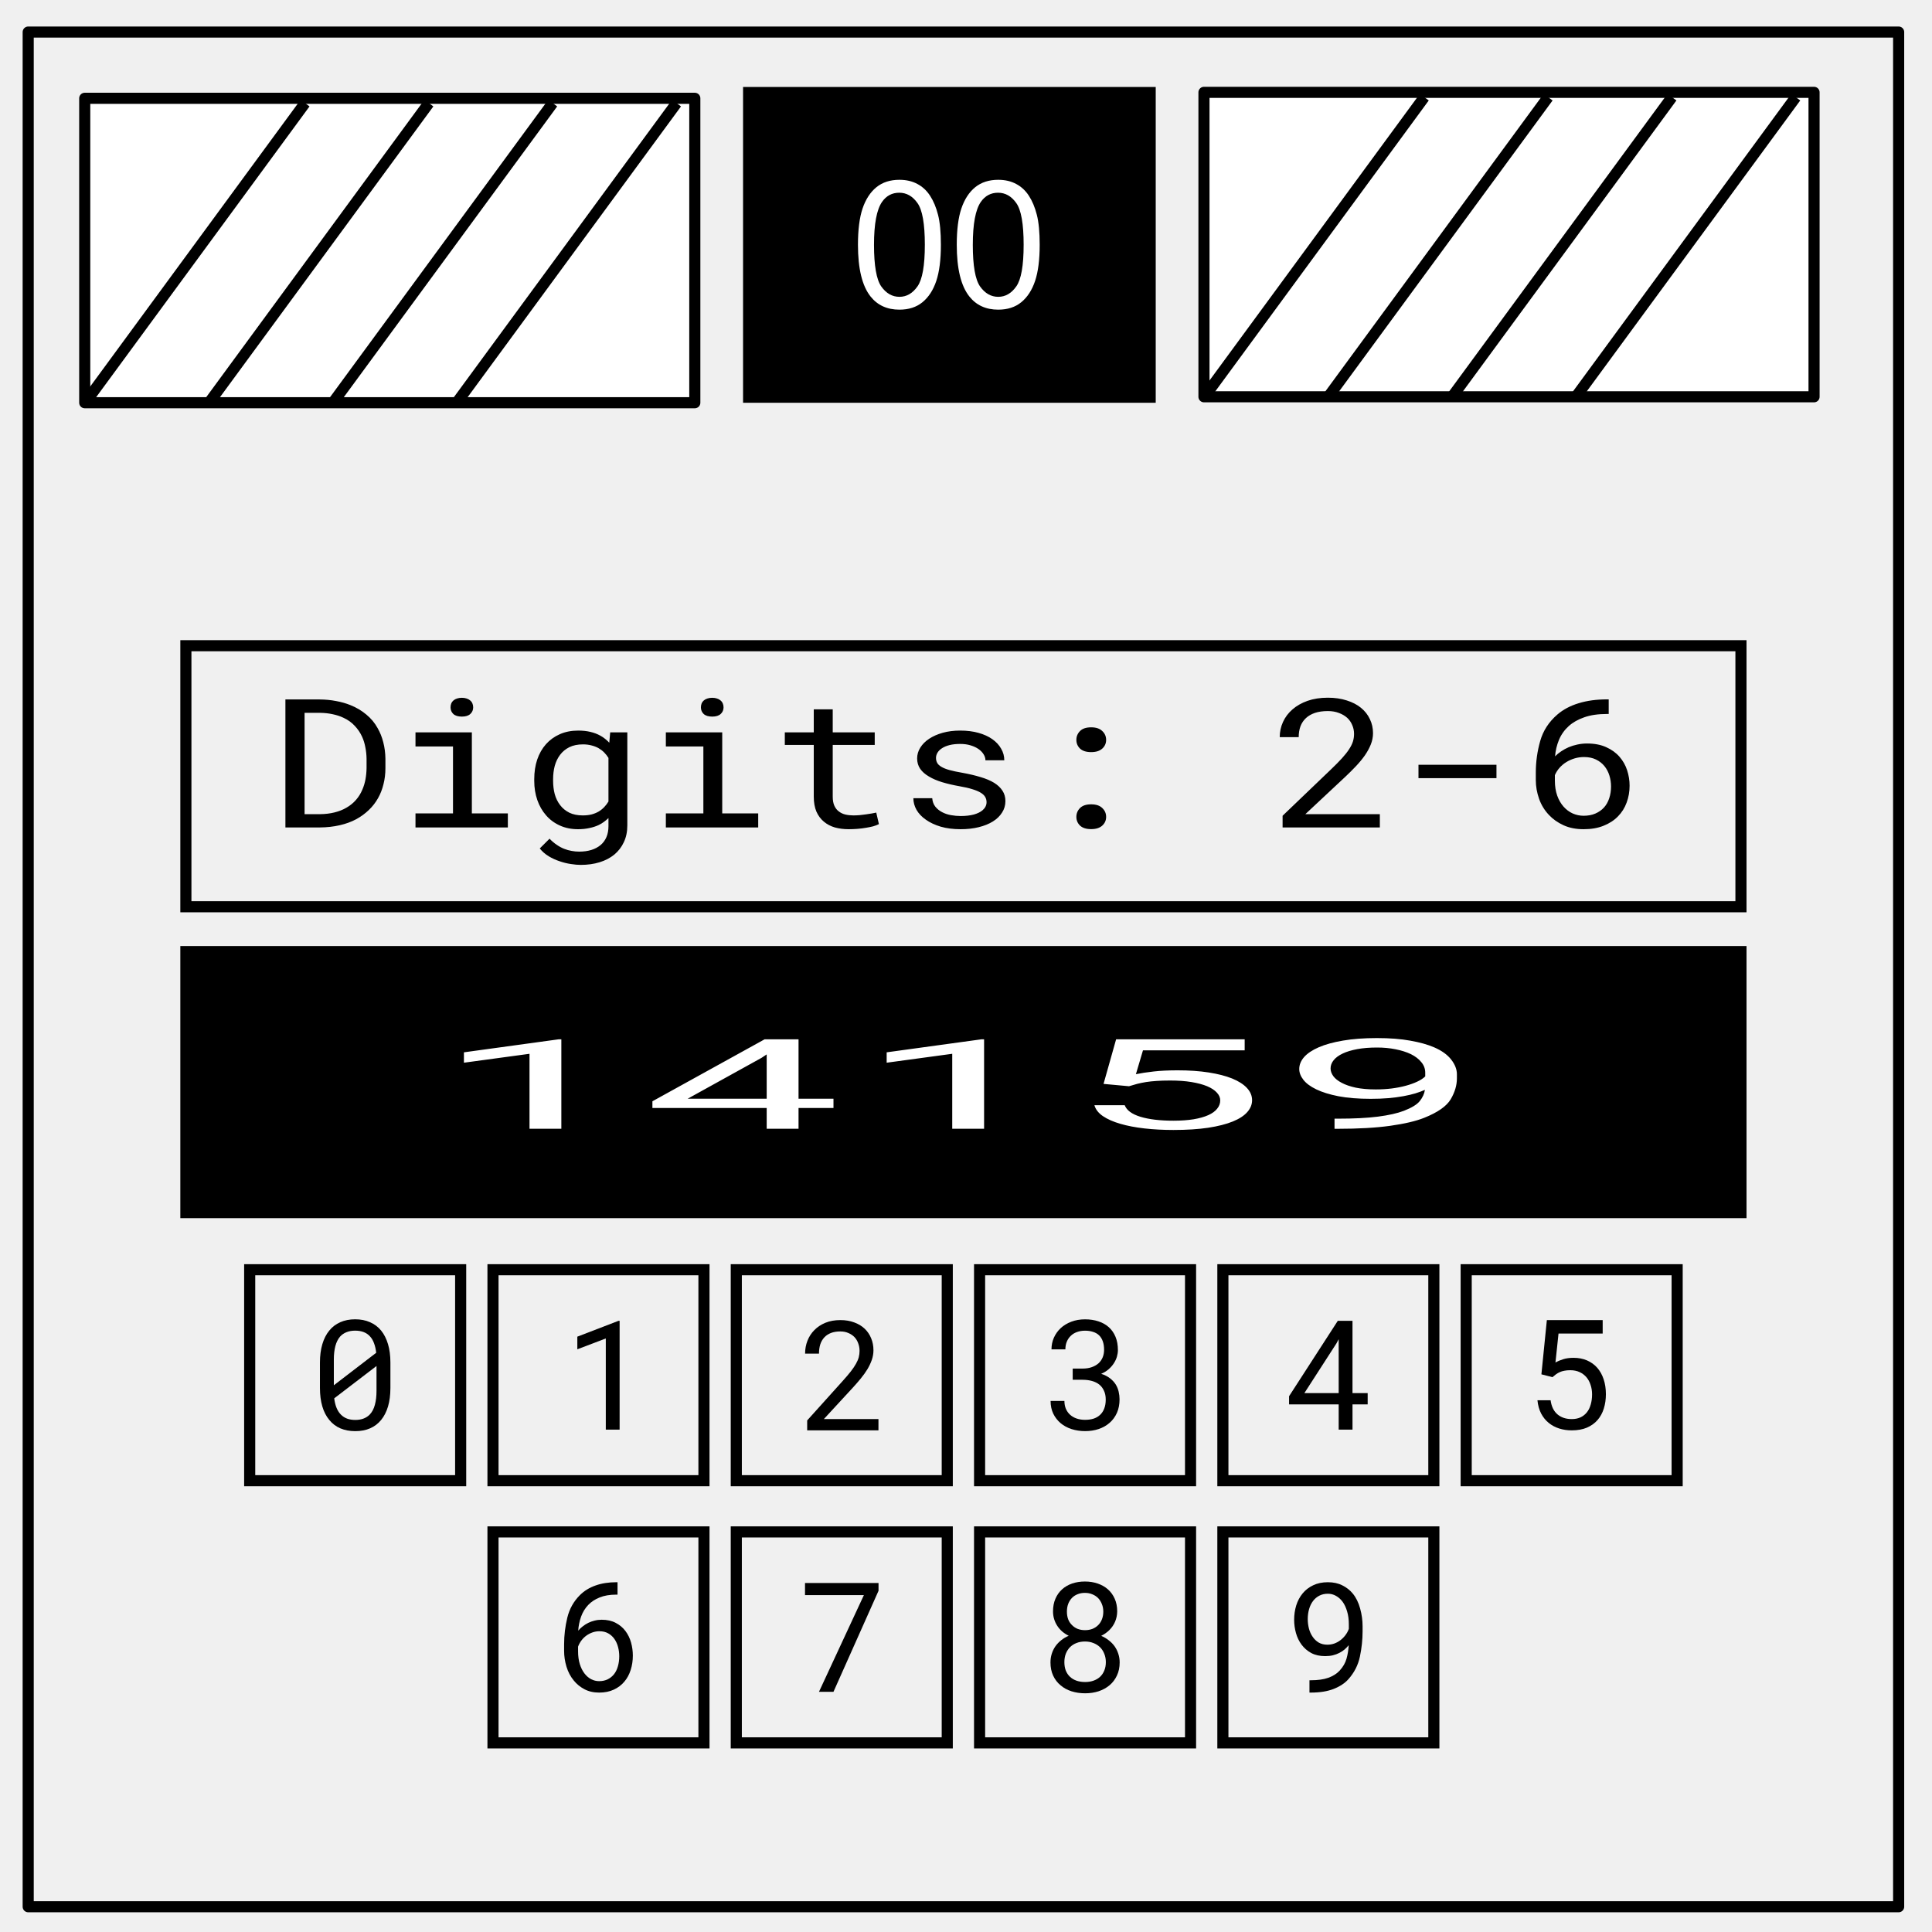
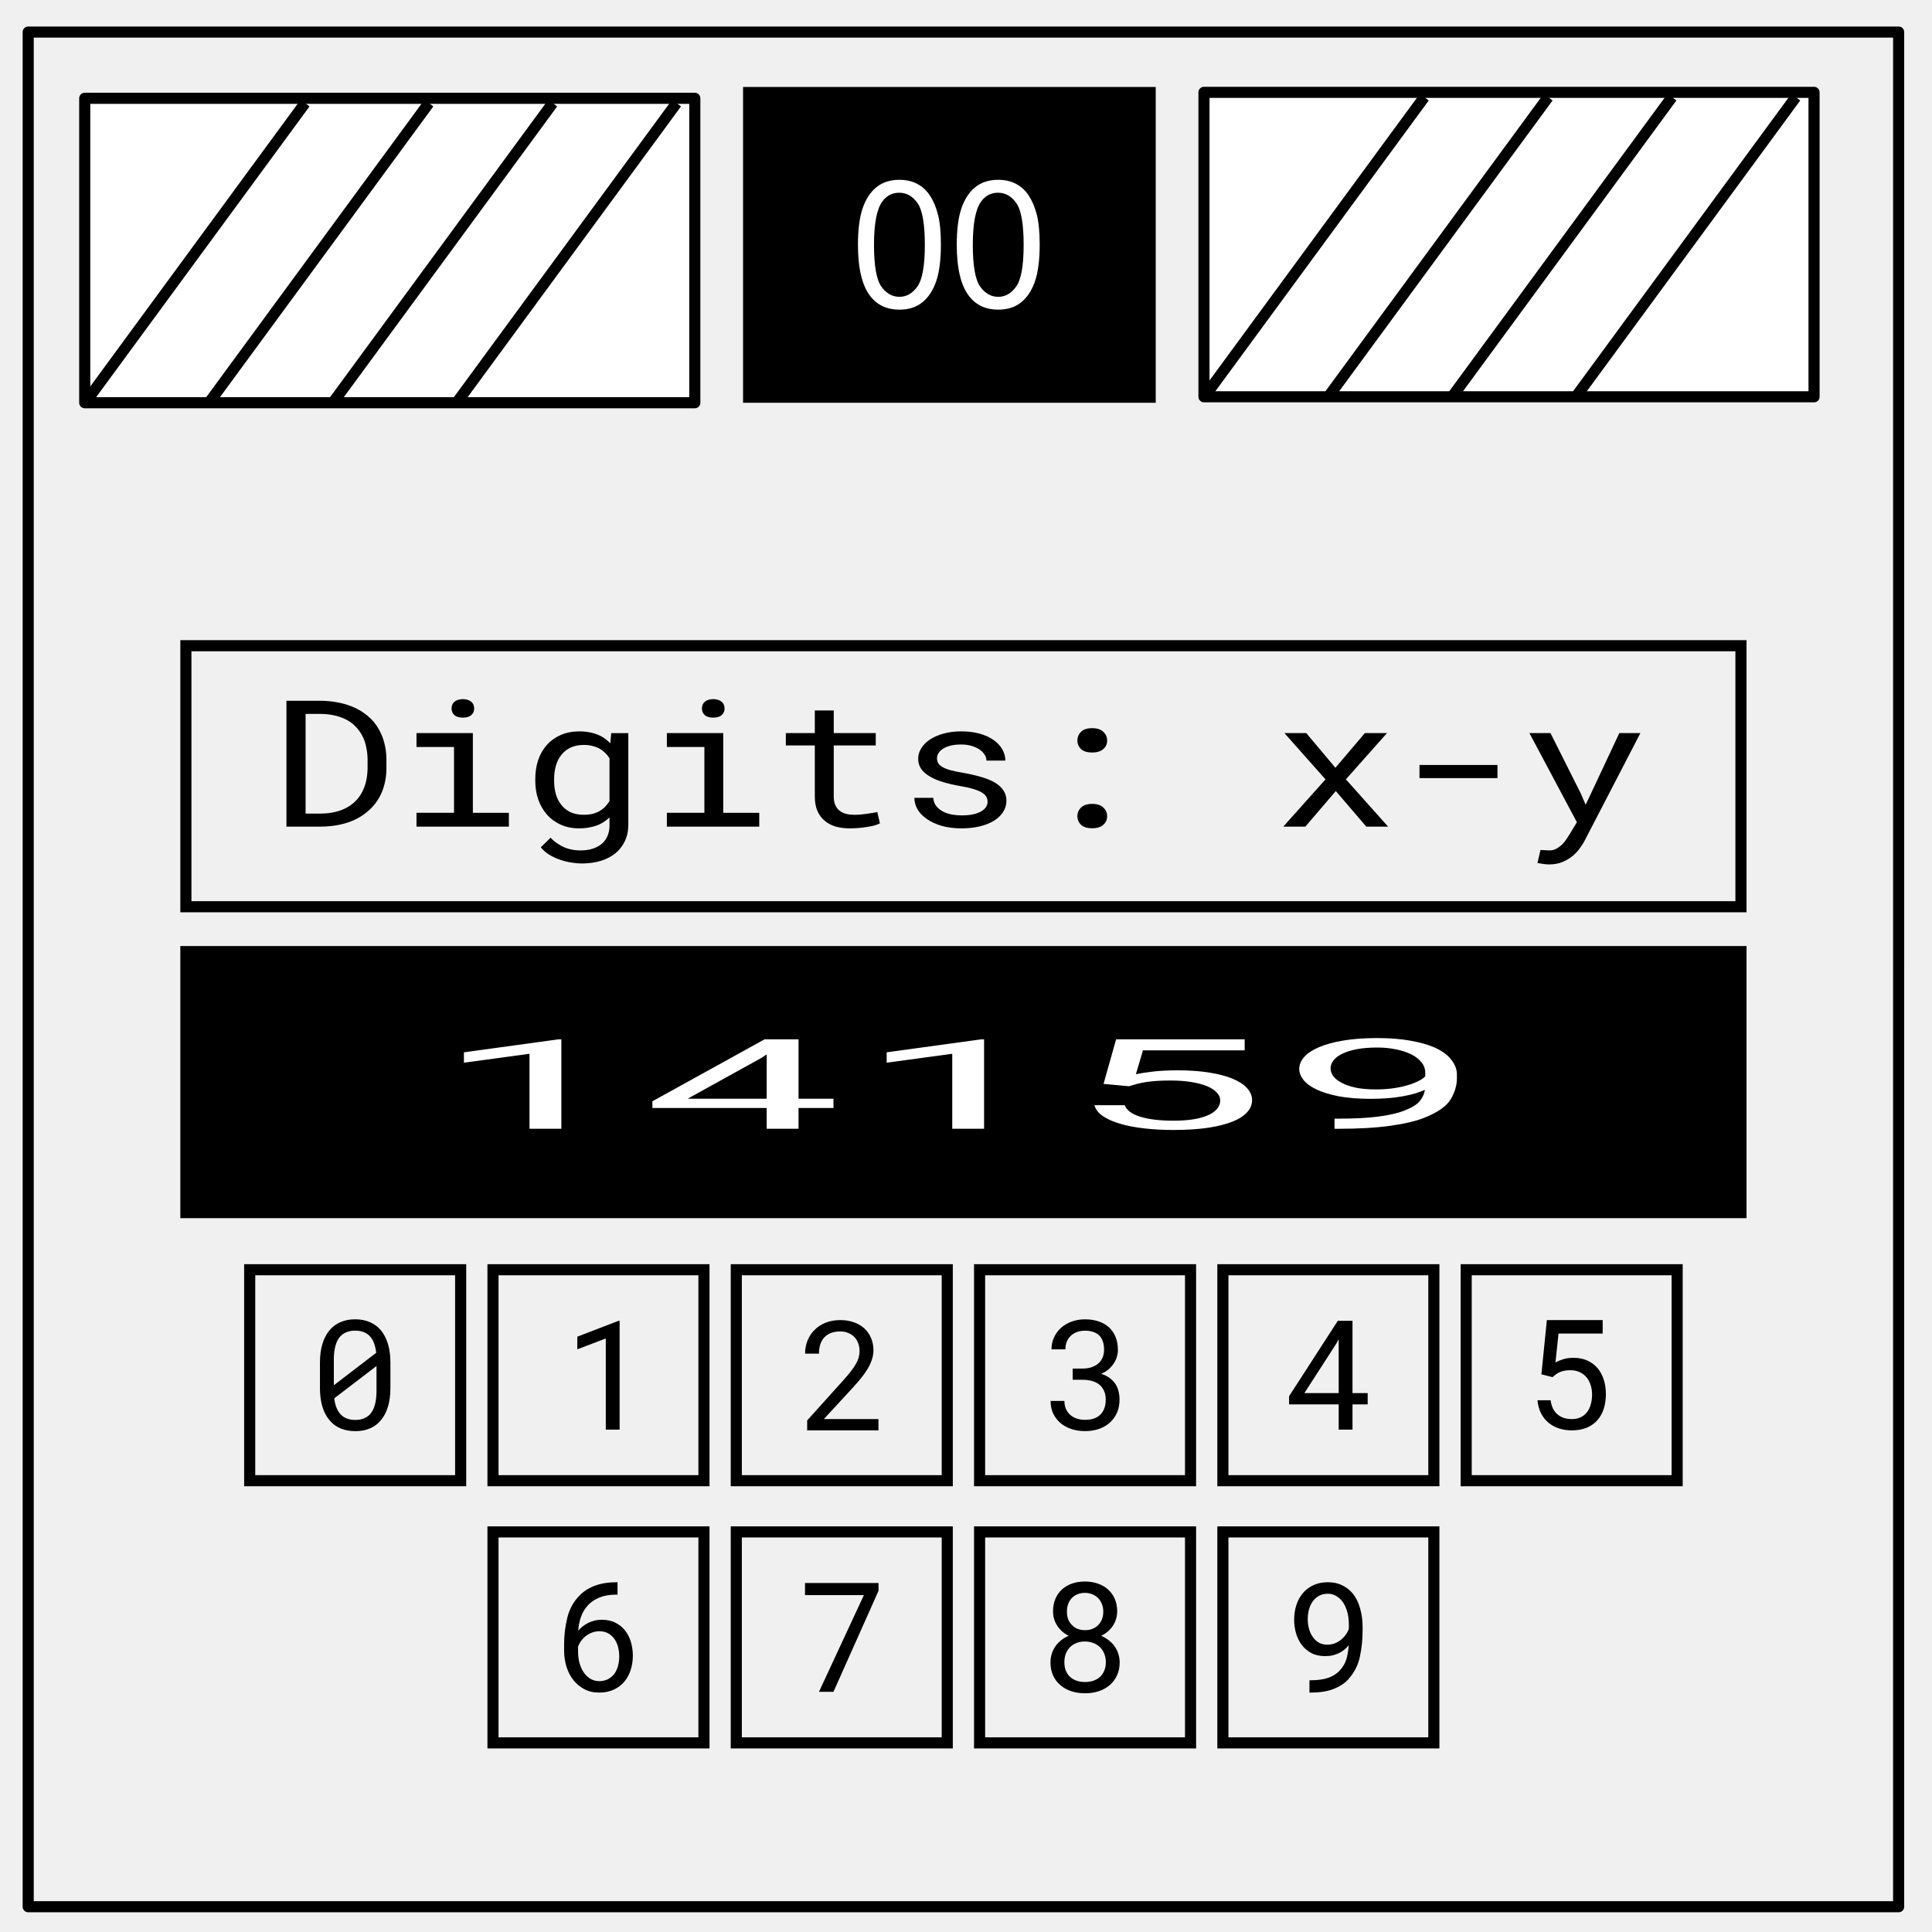
<svg xmlns="http://www.w3.org/2000/svg" fill="none" stroke-linecap="square" stroke-miterlimit="10" viewBox="0 0 348 348">
  <clipPath id="a">
    <path d="M0 0h348v348H0V0z" />
  </clipPath>
  <g clip-path="url(#a)">
-     <g aria-label="6" style="font-size:27.563px;line-height:normal;font-family:RobotoMono;-inkscape-font-specification:RobotoMono;text-align:center;text-decoration:none;text-decoration-line:none;text-decoration-color:#000;letter-spacing:0;text-anchor:middle;fill:#000;stroke-width:5;stop-color:#000">
-       <path d="M111.232 284.997h-.216q-2.1 0-3.755.592-1.655.58-2.812 1.737-1.683 1.682-2.262 4.05-.578 2.37-.578 4.819v1.17q0 1.427.43 2.854.431 1.413 1.306 2.476.78.97 1.924 1.575 1.144.606 2.652.606 1.494 0 2.624-.525 1.144-.525 1.911-1.44.768-.902 1.144-2.113.39-1.212.39-2.584 0-1.198-.322-2.356-.323-1.157-1.01-2.072-.686-.915-1.75-1.467-1.063-.565-2.53-.565-.673 0-1.292.161-.605.148-1.13.404-.538.269-.996.632-.458.35-.808.767.081-1.292.512-2.516.444-1.225 1.292-2.113.807-.848 2.046-1.346 1.238-.512 3.014-.512h.216zm-3.257 8.83q.901 0 1.574.376.673.377 1.117 1.01.445.632.66 1.453.215.807.215 1.669 0 .969-.242 1.803-.229.821-.686 1.413-.472.593-1.144.929-.673.336-1.548.336-.754 0-1.44-.35-.687-.363-1.212-1.05-.524-.686-.834-1.682-.31-1.009-.31-2.3v-.835q.23-.62.62-1.13.39-.512.901-.876.512-.363 1.104-.565.592-.202 1.225-.202z" style="stroke-width:5" />
+     <g style="font-size:27.563px;line-height:normal;font-family:RobotoMono;-inkscape-font-specification:RobotoMono;text-align:center;text-decoration:none;text-decoration-line:none;text-decoration-color:#000;letter-spacing:0;text-anchor:middle;fill:#000;stroke-width:5;stop-color:#000">
+       <path d="M111.232 284.997h-.216q-2.1 0-3.755.592-1.655.58-2.812 1.737-1.683 1.682-2.262 4.05-.578 2.37-.578 4.819v1.17q0 1.427.43 2.854.431 1.413 1.306 2.476.78.97 1.924 1.575 1.144.606 2.652.606 1.494 0 2.624-.525 1.144-.525 1.911-1.44.768-.902 1.144-2.113.39-1.212.39-2.584 0-1.198-.322-2.356-.323-1.157-1.01-2.072-.686-.915-1.75-1.467-1.063-.565-2.53-.565-.673 0-1.292.161-.605.148-1.13.404-.538.269-.996.632-.458.35-.808.767.081-1.292.512-2.516.444-1.225 1.292-2.113.807-.848 2.046-1.346 1.238-.512 3.014-.512h.216zm-3.257 8.83q.901 0 1.574.376.673.377 1.117 1.01.445.632.66 1.453.215.807.215 1.669 0 .969-.242 1.803-.229.821-.686 1.413-.472.593-1.144.929-.673.336-1.548.336-.754 0-1.44-.35-.687-.363-1.212-1.05-.524-.686-.834-1.682-.31-1.009-.31-2.3v-.835q.23-.62.62-1.13.39-.512.901-.876.512-.363 1.104-.565.592-.202 1.225-.202z" aria-label="6" style="stroke-width:5" />
    </g>
    <path fill="none" d="M0 0h348v348H0z" style="fill:#000;fill-opacity:0;fill-rule:nonzero" />
    <path fill="none" d="M5.079 5.776h336.913v337.67H5.08z" style="fill:#000;fill-opacity:0;fill-rule:nonzero" />
    <path d="M341.992 5.776H5.079v337.67h336.912z" style="fill-rule:nonzero;stroke:#000;stroke-width:2;stroke-linecap:butt;stroke-linejoin:round" />
    <path d="M133.843 15.667h74.33v56.882h-74.33z" style="fill:#000;fill-rule:nonzero" />
    <path d="M154.54 44.09q0-4.063.827-6.531.844-2.485 2.485-3.829 1.656-1.343 4.156-1.343 1.844 0 3.234.75 1.39.734 2.297 2.14.906 1.39 1.422 3.407.516 2 .516 5.406 0 4.031-.829 6.515-.828 2.47-2.484 3.829-1.64 1.343-4.156 1.343-3.313 0-5.203-2.375-2.266-2.86-2.266-9.312zm2.89 0q0 5.64 1.312 7.515 1.328 1.86 3.266 1.86 1.937 0 3.25-1.875 1.328-1.875 1.328-7.5 0-5.656-1.328-7.516-1.313-1.86-3.281-1.86-1.938 0-3.094 1.641-1.453 2.094-1.453 7.735zm14.906 0q0-4.063.828-6.531.844-2.485 2.484-3.829 1.657-1.343 4.157-1.343 1.843 0 3.234.75 1.39.734 2.297 2.14.906 1.39 1.422 3.407.515 2 .515 5.406 0 4.031-.828 6.515-.828 2.47-2.484 3.829-1.64 1.343-4.156 1.343-3.313 0-5.203-2.375-2.266-2.86-2.266-9.312zm2.89 0q0 5.64 1.313 7.515 1.328 1.86 3.266 1.86 1.937 0 3.25-1.875 1.328-1.875 1.328-7.5 0-5.656-1.328-7.516-1.313-1.86-3.282-1.86-1.937 0-3.093 1.641-1.453 2.094-1.453 7.735zM15.262 17.706h109.89v54.835H15.262z" style="fill:#fff;fill-rule:nonzero" />
    <path d="M15.262 17.706h109.89v54.835H15.262z" style="fill-rule:nonzero;stroke:#000;stroke-width:2;stroke-linecap:butt;stroke-linejoin:round" />
    <path fill="none" d="m15.262 72.654 39.686-54.08" style="fill:#000;fill-opacity:0;fill-rule:nonzero" />
    <path d="m15.262 72.654 39.686-54.08" style="fill-rule:nonzero;stroke:#000;stroke-width:2;stroke-linecap:butt;stroke-linejoin:round" />
    <path fill="none" d="m37.566 72.654 39.686-54.08" style="fill:#000;fill-opacity:0;fill-rule:nonzero" />
    <path d="m37.566 72.654 39.686-54.08" style="fill-rule:nonzero;stroke:#000;stroke-width:2;stroke-linecap:butt;stroke-linejoin:round" />
    <path fill="none" d="m59.87 72.654 39.686-54.08" style="fill:#000;fill-opacity:0;fill-rule:nonzero" />
    <path d="m59.87 72.654 39.686-54.08" style="fill-rule:nonzero;stroke:#000;stroke-width:2;stroke-linecap:butt;stroke-linejoin:round" />
    <path fill="none" d="m82.175 72.654 39.685-54.08" style="fill:#000;fill-opacity:0;fill-rule:nonzero" />
    <path d="m82.175 72.654 39.685-54.08" style="fill-rule:nonzero;stroke:#000;stroke-width:2;stroke-linecap:butt;stroke-linejoin:round" />
    <path d="M216.864 16.634h109.89v54.835h-109.89z" style="fill:#fff;fill-rule:nonzero" />
    <path d="M216.864 16.634h109.89v54.835h-109.89z" style="fill-rule:nonzero;stroke:#000;stroke-width:2;stroke-linecap:butt;stroke-linejoin:round" />
    <path fill="none" d="m216.864 71.581 39.685-54.078" style="fill:#000;fill-opacity:0;fill-rule:nonzero" />
    <path d="m216.864 71.581 39.685-54.078" style="fill-rule:nonzero;stroke:#000;stroke-width:2;stroke-linecap:butt;stroke-linejoin:round" />
    <path fill="none" d="m239.168 71.581 39.685-54.078" style="fill:#000;fill-opacity:0;fill-rule:nonzero" />
    <path d="m239.168 71.581 39.685-54.078" style="fill-rule:nonzero;stroke:#000;stroke-width:2;stroke-linecap:butt;stroke-linejoin:round" />
    <path fill="none" d="m261.472 71.581 39.685-54.078" style="fill:#000;fill-opacity:0;fill-rule:nonzero" />
    <path d="m261.472 71.581 39.685-54.078" style="fill-rule:nonzero;stroke:#000;stroke-width:2;stroke-linecap:butt;stroke-linejoin:round" />
    <path fill="none" d="m283.776 71.581 39.685-54.078" style="fill:#000;fill-opacity:0;fill-rule:nonzero" />
    <path d="m283.776 71.581 39.685-54.078" style="fill-rule:nonzero;stroke:#000;stroke-width:2;stroke-linecap:butt;stroke-linejoin:round" />
    <path d="M33.482 116.31h280.107v47.017H33.482Z" style="font-variation-settings:normal;opacity:1;vector-effect:none;fill:none;fill-opacity:1;fill-rule:evenodd;stroke:#000;stroke-width:2;stroke-linecap:butt;stroke-linejoin:miter;stroke-miterlimit:4;stroke-dasharray:none;stroke-dashoffset:0;stroke-opacity:1;stop-color:#000;stop-opacity:1" />
    <path d="M32.482 170.404H314.59v49.017H32.482Z" style="font-variation-settings:normal;opacity:1;vector-effect:none;fill:#000;fill-opacity:1;fill-rule:evenodd;stroke:none;stroke-width:2;stroke-linecap:butt;stroke-linejoin:miter;stroke-miterlimit:4;stroke-dasharray:none;stroke-dashoffset:0;stroke-opacity:1;stop-color:#000;stop-opacity:1" />
-     <g aria-label="Digits: 2-6" style="font-size:34.92px;line-height:normal;font-family:RobotoMono;-inkscape-font-specification:RobotoMono;text-align:center;text-decoration:none;text-decoration-line:none;text-decoration-color:#000;letter-spacing:0;text-anchor:middle;fill:#000;stroke-width:5;stop-color:#000">
-       <path d="M47.74 160.504h5.746q1.79-.018 3.325-.427 1.551-.409 2.779-1.176 1.16-.733 2.097-1.774.938-1.04 1.552-2.318.597-1.228.904-2.695.324-1.466.324-3.103v-1.824q-.018-1.705-.359-3.206-.324-1.5-.954-2.762-.7-1.484-1.876-2.609-1.16-1.142-2.677-1.841-1.091-.512-2.387-.785-1.279-.29-2.728-.307h-5.747zm3.205-22.235h2.54q1.177.017 2.166.273.99.239 1.79.682 1.126.597 1.893 1.569.784.954 1.245 2.148.358.92.528 1.995.188 1.057.205 2.217v1.858q-.017 1.143-.187 2.2-.171 1.04-.512 1.944-.392 1.108-1.074 2.012-.665.886-1.586 1.5-.87.597-1.995.92-1.108.325-2.472.342h-2.541zM69.497 142.054v2.746h6.274v12.975h-6.274v2.729h15.448v-2.729h-6.02v-15.72zm5.865-4.842q0 .767.46 1.279.478.511 1.433.511.938 0 1.415-.511.477-.512.477-1.28 0-.425-.136-.783-.136-.359-.41-.597-.22-.222-.562-.341-.34-.137-.784-.137t-.802.137q-.34.12-.562.34-.273.257-.41.615-.119.358-.119.767zM89.361 151.126v.358q0 1.978.512 3.7.511 1.705 1.466 2.967.938 1.261 2.302 1.977 1.364.717 3.052.717 1.006 0 1.876-.222.87-.205 1.585-.597.46-.256.853-.597.41-.34.767-.75v1.586q0 1.193-.34 2.114-.342.921-.973 1.535-.648.63-1.551.955-.904.324-2.03.324-.63 0-1.261-.137-.631-.12-1.262-.409-.63-.29-1.245-.784-.614-.478-1.193-1.177l-1.637 1.893q.63.903 1.5 1.517.887.614 1.842.972.938.375 1.858.529.921.17 1.637.17 1.74 0 3.172-.511 1.432-.512 2.472-1.5 1.023-.99 1.586-2.405.58-1.415.58-3.24v-18.057h-2.865l-.153 2.012q-.324-.409-.7-.75-.358-.34-.767-.597-.75-.494-1.688-.75-.92-.256-2.029-.256-1.722 0-3.086.7-1.364.699-2.32 1.943-.954 1.245-1.466 2.984-.494 1.722-.494 3.786zm3.154.358v-.358q0-1.348.273-2.558.29-1.228.904-2.166.597-.92 1.535-1.466.954-.546 2.284-.546.785 0 1.433.205.648.188 1.176.529.529.358.938.835.41.477.716 1.057v8.458q-.307.596-.716 1.09-.41.495-.92.853-.53.358-1.194.563-.648.188-1.467.188-1.313 0-2.25-.529-.938-.546-1.535-1.466-.614-.921-.904-2.132-.273-1.21-.273-2.557zM111.374 142.054v2.746h6.275v12.975h-6.275v2.729h15.448v-2.729h-6.019v-15.72zm5.865-4.842q0 .767.46 1.279.478.511 1.433.511.938 0 1.415-.511.478-.512.478-1.28 0-.425-.137-.783-.136-.359-.409-.597-.222-.222-.563-.341-.34-.137-.784-.137-.443 0-.801.137-.341.12-.563.34-.273.257-.41.615-.119.358-.119.767zM139.286 137.587h-3.171v4.467h-4.843v2.439h4.843v10.026q0 1.705.443 2.915.46 1.194 1.245 1.944.784.768 1.841 1.126 1.075.34 2.302.34.734 0 1.467-.068.75-.068 1.415-.204.665-.12 1.228-.29.562-.188.955-.426l-.444-2.234q-.29.068-.75.17-.443.086-.955.171-.528.085-1.074.153-.546.052-1.057.052-.7 0-1.33-.17-.614-.171-1.092-.598-.477-.409-.75-1.108-.273-.7-.273-1.773v-10.026h7.025v-2.439h-7.025zM165.016 155.61q0 .443-.17.835-.17.393-.495.717-.528.528-1.466.835-.938.29-2.2.29-.801 0-1.62-.17-.818-.171-1.483-.58-.682-.41-1.142-1.075-.444-.665-.512-1.636h-3.154q0 1.176.528 2.267.546 1.092 1.569 1.91 1.006.836 2.472 1.347 1.467.495 3.342.495 1.637 0 3.018-.393 1.382-.392 2.37-1.108.99-.716 1.535-1.722.563-1.006.563-2.234 0-1.142-.495-2.012-.477-.87-1.398-1.534-.92-.648-2.268-1.109-1.347-.477-3.052-.835-1.296-.256-2.148-.529-.836-.273-1.33-.614-.512-.34-.716-.767-.205-.426-.205-.972 0-.528.256-1.023.256-.494.767-.87.495-.375 1.245-.596.767-.222 1.773-.222.972 0 1.74.273.784.273 1.33.716.545.443.852 1.023.307.563.307 1.16h3.154q0-1.211-.528-2.251-.512-1.057-1.467-1.842-.955-.784-2.319-1.227-1.364-.444-3.069-.444-1.586 0-2.916.427-1.312.426-2.267 1.16-.955.732-1.484 1.721-.528.972-.528 2.098 0 1.142.511 2.012.512.852 1.45 1.483.92.648 2.216 1.108 1.313.46 2.899.785 1.296.255 2.165.58.87.306 1.399.681.528.376.75.836.221.443.221 1.006zM180.038 158.457q0 .99.614 1.689.631.682 1.859.682 1.21 0 1.858-.682.648-.683.648-1.689 0-1.023-.648-1.722-.63-.716-1.858-.716-1.245 0-1.859.716-.614.716-.614 1.722zm0-14.936q0 .989.614 1.688.631.682 1.859.682 1.21 0 1.858-.682.648-.682.648-1.688 0-1.023-.648-1.722-.63-.717-1.858-.717-1.245 0-1.859.717-.614.716-.614 1.722zM230.8 160.504v-2.575h-12.465l6.667-7.23q.938-1.023 1.773-2.046.853-1.04 1.5-2.097.632-1.057 1.007-2.132.375-1.09.375-2.2 0-1.483-.529-2.744-.511-1.262-1.483-2.183-.972-.92-2.387-1.432-1.399-.529-3.155-.529-1.91 0-3.41.614-1.483.614-2.506 1.654-1.04 1.04-1.586 2.438-.546 1.381-.546 2.95h3.172q0-1.16.29-2.097.306-.938.92-1.603.597-.648 1.5-1.006.922-.358 2.166-.358 1.023 0 1.825.358.818.341 1.398.938.563.597.852 1.415.307.802.307 1.722 0 .75-.187 1.467-.188.699-.631 1.483-.443.802-1.177 1.74-.733.937-1.824 2.148l-8.133 9.037v2.268zM250.306 150.938v-2.592h-13.044v2.592zM269.079 135.66h-.273q-2.66 0-4.757.75-2.098.734-3.564 2.2-2.131 2.131-2.864 5.132-.734 3.001-.734 6.105v1.483q0 1.808.546 3.615.546 1.79 1.654 3.137.989 1.228 2.438 1.995 1.45.768 3.36.768 1.892 0 3.324-.665 1.45-.665 2.421-1.825.972-1.142 1.45-2.677.494-1.534.494-3.274 0-1.517-.409-2.984-.41-1.466-1.279-2.625-.87-1.16-2.216-1.859-1.347-.716-3.206-.716-.853 0-1.637.204-.767.188-1.432.512-.682.341-1.262.801-.58.444-1.023.972.102-1.637.648-3.188.563-1.552 1.637-2.677 1.023-1.074 2.592-1.705 1.568-.648 3.819-.648h.273zm-4.127 11.186q1.143 0 1.995.477.853.478 1.416 1.279.562.801.835 1.841.273 1.024.273 2.115 0 1.227-.307 2.285-.29 1.04-.87 1.79-.596.75-1.449 1.177-.852.426-1.96.426-.956 0-1.825-.444-.87-.46-1.535-1.33-.665-.87-1.057-2.13-.392-1.28-.392-2.917v-1.057q.29-.784.784-1.432.495-.648 1.143-1.108.648-.46 1.398-.717.75-.255 1.551-.255z" style="stroke-width:5" transform="scale(1.07688 .9286)" />
-     </g>
    <g aria-label="14159" style="font-size:37.932px;line-height:normal;font-family:RobotoMono;-inkscape-font-specification:RobotoMono;text-align:center;text-decoration:none;text-decoration-line:none;text-decoration-color:#000;letter-spacing:0;text-anchor:middle;fill:#fff;fill-opacity:1;stroke-width:5;stop-color:#000">
      <path d="M60.404 340.33v-26.967h-.278l-10.205 3.927v3.13l7.057-2.686v22.597zM85.927 331.274v-17.91h-3.65L70.203 332.05v2.02H82.5v6.26h3.427v-6.26h3.76v-2.797zm-11.928 0 7.945-12.317.556-1.037v13.354zM105.893 340.33v-26.967h-.278L95.41 317.29v3.13l7.056-2.686v22.597zM118.747 326.81l2.74.704q.464-.408.89-.723.444-.314.944-.537.5-.222 1.112-.333.63-.13 1.481-.13 1.297 0 2.297.463 1 .463 1.686 1.26.685.815 1.037 1.907.37 1.093.37 2.353 0 1.389-.333 2.519-.315 1.13-.945 1.926-.648.815-1.593 1.26-.944.425-2.167.425-2.167 0-3.556-1.185-1.37-1.185-1.685-3.482h-3.26q.185 1.87.908 3.278.74 1.408 1.889 2.334 1.13.926 2.593 1.389 1.463.463 3.111.463 2.149 0 3.742-.667 1.593-.685 2.648-1.889 1.038-1.185 1.556-2.834.519-1.648.519-3.574 0-2.038-.556-3.705-.556-1.667-1.593-2.852-1.037-1.167-2.519-1.815-1.481-.648-3.352-.648-1.463 0-2.575.352-1.11.351-1.907.815l.76-7.187h10.945v-3.334H120.1zM143.954 337.293h-.351v3.056h.351q3.334 0 5.65-.907 2.333-.927 3.648-2.408 2.186-2.445 2.853-5.594.666-3.167.666-6.297v-1.241q0-2.204-.61-4.408-.612-2.223-1.835-3.704-1.037-1.26-2.574-2.02-1.519-.777-3.593-.777-2.075 0-3.649.76-1.556.74-2.593 2-1.056 1.278-1.593 2.982-.518 1.685-.518 3.593 0 1.63.444 3.241.445 1.611 1.39 2.89.944 1.277 2.389 2.074 1.463.778 3.463.778 1.037 0 1.908-.204.889-.222 1.611-.593.722-.37 1.297-.852.574-.5 1.018-1.055v.037q-.092 1.703-.537 3.296-.444 1.593-1.722 2.982-1.056 1.13-2.797 1.76-1.723.611-4.316.611zm4.094-8.816q-1.241 0-2.167-.537-.908-.556-1.5-1.445-.612-.889-.908-2.019-.296-1.148-.296-2.333 0-1.334.333-2.482.333-1.167.982-2.02.63-.833 1.555-1.314.926-.482 2.13-.482 1.056 0 1.982.519.945.518 1.667 1.482.704.981 1.111 2.389.426 1.407.426 3.204v1.111q-.315.87-.87 1.593-.537.704-1.223 1.223-.703.537-1.537.833-.815.278-1.685.278z" style="fill:#fff;fill-opacity:1;stroke-width:5" transform="scale(1.67393 .5974)" />
    </g>
    <path d="M44.976 228.71h38v38h-38z" style="font-variation-settings:normal;opacity:1;vector-effect:none;fill:none;fill-opacity:1;fill-rule:evenodd;stroke:#000;stroke-width:2;stroke-linecap:butt;stroke-linejoin:miter;stroke-miterlimit:4;stroke-dasharray:none;stroke-dashoffset:0;stroke-opacity:1;stop-color:#000;stop-opacity:1" />
    <path d="M-302.095 228.71h38v38h-38zM-258.271 228.71h38v38h-38zM-214.447 228.71h38v38h-38zM-170.624 228.71h38v38h-38zM-126.8 228.71h38v38h-38ZM-258.271 275.936h38v38h-38zM-214.447 275.936h38v38h-38zM-170.624 275.936h38v38h-38zM-126.8 275.936h38v38h-38Z" style="font-variation-settings:normal;opacity:1;vector-effect:none;fill:none;fill-opacity:1;fill-rule:evenodd;stroke:#000;stroke-width:2;stroke-linecap:butt;stroke-linejoin:miter;stroke-miterlimit:4;stroke-dasharray:none;stroke-dashoffset:0;stroke-opacity:1;stop-color:#000;stop-opacity:1" transform="scale(-1 1)" />
-     <g aria-label="0" style="font-size:27.563px;line-height:normal;font-family:RobotoMono;-inkscape-font-specification:RobotoMono;text-align:center;text-decoration:none;text-decoration-line:none;text-decoration-color:#000;letter-spacing:0;text-anchor:middle;fill:#000;stroke-width:5;stop-color:#000">
-       <path d="M70.322 250.02v-4.59q0-1.871-.431-3.311-.43-1.454-1.238-2.45-.821-.996-2.006-1.507-1.17-.525-2.678-.525-1.494 0-2.678.525-1.171.511-1.979 1.507-.82.996-1.251 2.45-.43 1.44-.43 3.31v4.59q0 1.87.43 3.324.43 1.44 1.251 2.423.821 1.01 2.006 1.52 1.184.499 2.678.499 1.507 0 2.678-.512 1.171-.511 1.979-1.507.807-.983 1.238-2.423.43-1.453.43-3.324zm-10.189-.499v-4.643q0-1.373.27-2.41.282-1.049.847-1.708.472-.525 1.144-.794.687-.283 1.575-.283.875 0 1.534.256.673.255 1.13.767.472.498.741 1.251.283.74.39 1.71zm7.685 1.023q0 1.44-.296 2.503-.282 1.064-.902 1.723-.457.484-1.117.74-.66.256-1.507.256-.808 0-1.454-.229-.646-.242-1.103-.7-.498-.484-.808-1.224-.31-.754-.43-1.737l7.617-5.827V247.772z" style="stroke-width:5" />
+     <g style="font-size:27.563px;line-height:normal;font-family:RobotoMono;-inkscape-font-specification:RobotoMono;text-align:center;text-decoration:none;text-decoration-line:none;text-decoration-color:#000;letter-spacing:0;text-anchor:middle;fill:#000;stroke-width:5;stop-color:#000">
+       <path d="M70.322 250.02v-4.59q0-1.871-.431-3.311-.43-1.454-1.238-2.45-.821-.996-2.006-1.507-1.17-.525-2.678-.525-1.494 0-2.678.525-1.171.511-1.979 1.507-.82.996-1.251 2.45-.43 1.44-.43 3.31v4.59q0 1.87.43 3.324.43 1.44 1.251 2.423.821 1.01 2.006 1.52 1.184.499 2.678.499 1.507 0 2.678-.512 1.171-.511 1.979-1.507.807-.983 1.238-2.423.43-1.453.43-3.324zm-10.189-.499v-4.643q0-1.373.27-2.41.282-1.049.847-1.708.472-.525 1.144-.794.687-.283 1.575-.283.875 0 1.534.256.673.255 1.13.767.472.498.741 1.251.283.74.39 1.71zm7.685 1.023q0 1.44-.296 2.503-.282 1.064-.902 1.723-.457.484-1.117.74-.66.256-1.507.256-.808 0-1.454-.229-.646-.242-1.103-.7-.498-.484-.808-1.224-.31-.754-.43-1.737l7.617-5.827V247.772z" aria-label="0" style="stroke-width:5" />
    </g>
-     <g aria-label="1" style="font-size:27.563px;line-height:normal;font-family:RobotoMono;-inkscape-font-specification:RobotoMono;text-align:center;text-decoration:none;text-decoration-line:none;text-decoration-color:#000;letter-spacing:0;text-anchor:middle;fill:#000;stroke-width:5;stop-color:#000">
-       <path d="M111.608 257.509v-19.596h-.201l-7.416 2.853v2.275l5.128-1.952v16.42z" style="stroke-width:5" />
+     <g style="font-size:27.563px;line-height:normal;font-family:RobotoMono;-inkscape-font-specification:RobotoMono;text-align:center;text-decoration:none;text-decoration-line:none;text-decoration-color:#000;letter-spacing:0;text-anchor:middle;fill:#000;stroke-width:5;stop-color:#000">
+       <path d="M111.608 257.509v-19.596h-.201l-7.416 2.853v2.275l5.128-1.952v16.42z" aria-label="1" style="stroke-width:5" />
    </g>
-     <g aria-label="2" style="font-size:27.563px;line-height:normal;font-family:RobotoMono;-inkscape-font-specification:RobotoMono;text-align:center;text-decoration:none;text-decoration-line:none;text-decoration-color:#000;letter-spacing:0;text-anchor:middle;fill:#000;stroke-width:5;stop-color:#000">
-       <path d="M158.232 257.643v-2.032h-9.838l5.262-5.706q.74-.808 1.4-1.615.672-.821 1.184-1.656.498-.834.794-1.682.296-.861.296-1.736 0-1.171-.417-2.167-.404-.996-1.171-1.723-.767-.727-1.884-1.13-1.104-.417-2.49-.417-1.508 0-2.692.484-1.17.485-1.978 1.306-.821.82-1.252 1.924-.43 1.09-.43 2.328h2.503q0-.915.228-1.655.243-.74.727-1.265.471-.512 1.185-.794.726-.283 1.709-.283.807 0 1.44.283.646.269 1.104.74.444.471.672 1.117.243.633.243 1.36 0 .592-.148 1.157-.148.552-.498 1.17-.35.633-.929 1.374-.579.74-1.44 1.695l-6.42 7.133v1.79z" style="stroke-width:5" />
+     <g style="font-size:27.563px;line-height:normal;font-family:RobotoMono;-inkscape-font-specification:RobotoMono;text-align:center;text-decoration:none;text-decoration-line:none;text-decoration-color:#000;letter-spacing:0;text-anchor:middle;fill:#000;stroke-width:5;stop-color:#000">
+       <path d="M158.232 257.643v-2.032h-9.838l5.262-5.706q.74-.808 1.4-1.615.672-.821 1.184-1.656.498-.834.794-1.682.296-.861.296-1.736 0-1.171-.417-2.167-.404-.996-1.171-1.723-.767-.727-1.884-1.13-1.104-.417-2.49-.417-1.508 0-2.692.484-1.17.485-1.978 1.306-.821.82-1.252 1.924-.43 1.09-.43 2.328h2.503q0-.915.228-1.655.243-.74.727-1.265.471-.512 1.185-.794.726-.283 1.709-.283.807 0 1.44.283.646.269 1.104.74.444.471.672 1.117.243.633.243 1.36 0 .592-.148 1.157-.148.552-.498 1.17-.35.633-.929 1.374-.579.74-1.44 1.695l-6.42 7.133v1.79z" aria-label="2" style="stroke-width:5" />
    </g>
-     <g aria-label="3" style="font-size:27.563px;line-height:normal;font-family:RobotoMono;-inkscape-font-specification:RobotoMono;text-align:center;text-decoration:none;text-decoration-line:none;text-decoration-color:#000;letter-spacing:0;text-anchor:middle;fill:#000;stroke-width:5;stop-color:#000">
-       <path d="M193.22 246.513v2.019h1.777q.928 0 1.695.215.781.216 1.333.66.538.444.834 1.117.31.66.31 1.574 0 .93-.27 1.615-.255.673-.74 1.131-.484.458-1.17.686-.687.216-1.535.216-.848 0-1.548-.243-.686-.242-1.17-.686-.485-.444-.754-1.077-.256-.632-.256-1.4h-2.49q0 1.293.485 2.302.498 1.01 1.332 1.71.835.7 1.965 1.063 1.144.363 2.436.363 1.32 0 2.45-.377 1.144-.39 1.978-1.13.834-.727 1.306-1.79.47-1.064.47-2.436 0-.673-.16-1.36-.149-.686-.526-1.305-.39-.62-1.036-1.117-.633-.498-1.588-.808.794-.336 1.36-.834.578-.512.941-1.09.364-.566.539-1.171.174-.606.174-1.171 0-1.36-.43-2.396-.43-1.036-1.211-1.736-.781-.7-1.871-1.05-1.09-.363-2.41-.363-1.359 0-2.476.43-1.103.418-1.897 1.145-.794.74-1.239 1.736-.43.982-.43 2.1h2.503q0-.768.256-1.387t.727-1.063q.457-.444 1.103-.673.66-.242 1.454-.242.82 0 1.453.215.646.202 1.077.62.444.43.673 1.09.229.645.229 1.52 0 .74-.256 1.36-.256.618-.74 1.063-.498.444-1.225.7-.713.255-1.655.255z" style="stroke-width:5" />
+     <g style="font-size:27.563px;line-height:normal;font-family:RobotoMono;-inkscape-font-specification:RobotoMono;text-align:center;text-decoration:none;text-decoration-line:none;text-decoration-color:#000;letter-spacing:0;text-anchor:middle;fill:#000;stroke-width:5;stop-color:#000">
+       <path d="M193.22 246.513v2.019h1.777q.928 0 1.695.215.781.216 1.333.66.538.444.834 1.117.31.66.31 1.574 0 .93-.27 1.615-.255.673-.74 1.131-.484.458-1.17.686-.687.216-1.535.216-.848 0-1.548-.243-.686-.242-1.17-.686-.485-.444-.754-1.077-.256-.632-.256-1.4h-2.49q0 1.293.485 2.302.498 1.01 1.332 1.71.835.7 1.965 1.063 1.144.363 2.436.363 1.32 0 2.45-.377 1.144-.39 1.978-1.13.834-.727 1.306-1.79.47-1.064.47-2.436 0-.673-.16-1.36-.149-.686-.526-1.305-.39-.62-1.036-1.117-.633-.498-1.588-.808.794-.336 1.36-.834.578-.512.941-1.09.364-.566.539-1.171.174-.606.174-1.171 0-1.36-.43-2.396-.43-1.036-1.211-1.736-.781-.7-1.871-1.05-1.09-.363-2.41-.363-1.359 0-2.476.43-1.103.418-1.897 1.145-.794.74-1.239 1.736-.43.982-.43 2.1h2.503q0-.768.256-1.387t.727-1.063q.457-.444 1.103-.673.66-.242 1.454-.242.82 0 1.453.215.646.202 1.077.62.444.43.673 1.09.229.645.229 1.52 0 .74-.256 1.36-.256.618-.74 1.063-.498.444-1.225.7-.713.255-1.655.255z" aria-label="3" style="stroke-width:5" />
    </g>
-     <g aria-label="4" style="font-size:27.563px;line-height:normal;font-family:RobotoMono;-inkscape-font-specification:RobotoMono;text-align:center;text-decoration:none;text-decoration-line:none;text-decoration-color:#000;letter-spacing:0;text-anchor:middle;fill:#000;stroke-width:5;stop-color:#000">
-       <path d="M243.618 250.928v-13.015h-2.65l-8.776 13.58v1.467h8.937v4.549h2.49v-4.55h2.732v-2.031zm-8.667 0 5.774-8.95.404-.754v9.704z" style="stroke-width:5" />
+     <g style="font-size:27.563px;line-height:normal;font-family:RobotoMono;-inkscape-font-specification:RobotoMono;text-align:center;text-decoration:none;text-decoration-line:none;text-decoration-color:#000;letter-spacing:0;text-anchor:middle;fill:#000;stroke-width:5;stop-color:#000">
+       <path d="M243.618 250.928v-13.015h-2.65l-8.776 13.58v1.467h8.937v4.549h2.49v-4.55h2.732v-2.031zm-8.667 0 5.774-8.95.404-.754v9.704z" aria-label="4" style="stroke-width:5" />
    </g>
-     <g aria-label="5" style="font-size:27.563px;line-height:normal;font-family:RobotoMono;-inkscape-font-specification:RobotoMono;text-align:center;text-decoration:none;text-decoration-line:none;text-decoration-color:#000;letter-spacing:0;text-anchor:middle;fill:#000;stroke-width:5;stop-color:#000">
-       <path d="m277.644 247.55 1.992.51q.337-.295.646-.524.323-.229.687-.39.363-.162.807-.243.458-.094 1.077-.094.942 0 1.669.337.727.336 1.225.915.498.592.753 1.386.27.794.27 1.71 0 1.009-.243 1.83-.229.82-.686 1.4-.471.592-1.158.915-.686.31-1.574.31-1.575 0-2.584-.862-.996-.862-1.225-2.53h-2.369q.135 1.359.66 2.382.538 1.023 1.372 1.696.821.672 1.885 1.009 1.063.336 2.26.336 1.562 0 2.72-.484 1.157-.498 1.924-1.373.754-.861 1.13-2.059.377-1.198.377-2.598 0-1.48-.404-2.691-.403-1.212-1.157-2.073-.754-.848-1.83-1.319-1.077-.47-2.436-.47-1.064 0-1.871.255-.808.256-1.386.592l.552-5.222h7.954v-2.422h-10.054z" style="stroke-width:5" />
+     <g style="font-size:27.563px;line-height:normal;font-family:RobotoMono;-inkscape-font-specification:RobotoMono;text-align:center;text-decoration:none;text-decoration-line:none;text-decoration-color:#000;letter-spacing:0;text-anchor:middle;fill:#000;stroke-width:5;stop-color:#000">
+       <path d="m277.644 247.55 1.992.51q.337-.295.646-.524.323-.229.687-.39.363-.162.807-.243.458-.094 1.077-.094.942 0 1.669.337.727.336 1.225.915.498.592.753 1.386.27.794.27 1.71 0 1.009-.243 1.83-.229.82-.686 1.4-.471.592-1.158.915-.686.31-1.574.31-1.575 0-2.584-.862-.996-.862-1.225-2.53h-2.369q.135 1.359.66 2.382.538 1.023 1.372 1.696.821.672 1.885 1.009 1.063.336 2.26.336 1.562 0 2.72-.484 1.157-.498 1.924-1.373.754-.861 1.13-2.059.377-1.198.377-2.598 0-1.48-.404-2.691-.403-1.212-1.157-2.073-.754-.848-1.83-1.319-1.077-.47-2.436-.47-1.064 0-1.871.255-.808.256-1.386.592l.552-5.222h7.954v-2.422h-10.054z" aria-label="5" style="stroke-width:5" />
    </g>
-     <g aria-label="9" style="font-size:27.563px;line-height:normal;font-family:RobotoMono;-inkscape-font-specification:RobotoMono;text-align:center;text-decoration:none;text-decoration-line:none;text-decoration-color:#000;letter-spacing:0;text-anchor:middle;fill:#000;stroke-width:5;stop-color:#000">
-       <path d="M236.122 302.655h-.256v2.22h.256q2.423 0 4.105-.659 1.696-.673 2.651-1.75 1.588-1.776 2.073-4.064.484-2.301.484-4.576v-.902q0-1.601-.444-3.203-.444-1.615-1.332-2.691-.754-.916-1.87-1.467-1.105-.566-2.612-.566-1.507 0-2.651.552-1.13.538-1.884 1.454-.768.928-1.158 2.166-.377 1.225-.377 2.611 0 1.185.323 2.356.323 1.17 1.01 2.1.686.928 1.736 1.507 1.063.565 2.517.565.753 0 1.386-.148.646-.162 1.17-.43.526-.27.943-.62.417-.363.74-.767v.027q-.067 1.238-.39 2.395-.323 1.158-1.252 2.167-.767.821-2.032 1.279-1.252.444-3.136.444zm2.974-6.406q-.901 0-1.574-.39-.66-.404-1.09-1.05-.445-.646-.66-1.467-.215-.835-.215-1.696 0-.97.242-1.804.242-.848.713-1.467.458-.605 1.13-.955.674-.35 1.549-.35.767 0 1.44.377.686.377 1.21 1.076.512.714.808 1.737.31 1.022.31 2.328v.807q-.229.633-.633 1.158-.39.511-.888.888-.511.39-1.117.606-.592.202-1.225.202z" style="stroke-width:5" />
+     <g style="font-size:27.563px;line-height:normal;font-family:RobotoMono;-inkscape-font-specification:RobotoMono;text-align:center;text-decoration:none;text-decoration-line:none;text-decoration-color:#000;letter-spacing:0;text-anchor:middle;fill:#000;stroke-width:5;stop-color:#000">
+       <path d="M236.122 302.655h-.256v2.22h.256q2.423 0 4.105-.659 1.696-.673 2.651-1.75 1.588-1.776 2.073-4.064.484-2.301.484-4.576v-.902q0-1.601-.444-3.203-.444-1.615-1.332-2.691-.754-.916-1.87-1.467-1.105-.566-2.612-.566-1.507 0-2.651.552-1.13.538-1.884 1.454-.768.928-1.158 2.166-.377 1.225-.377 2.611 0 1.185.323 2.356.323 1.17 1.01 2.1.686.928 1.736 1.507 1.063.565 2.517.565.753 0 1.386-.148.646-.162 1.17-.43.526-.27.943-.62.417-.363.74-.767v.027q-.067 1.238-.39 2.395-.323 1.158-1.252 2.167-.767.821-2.032 1.279-1.252.444-3.136.444zm2.974-6.406q-.901 0-1.574-.39-.66-.404-1.09-1.05-.445-.646-.66-1.467-.215-.835-.215-1.696 0-.97.242-1.804.242-.848.713-1.467.458-.605 1.13-.955.674-.35 1.549-.35.767 0 1.44.377.686.377 1.21 1.076.512.714.808 1.737.31 1.022.31 2.328v.807q-.229.633-.633 1.158-.39.511-.888.888-.511.39-1.117.606-.592.202-1.225.202z" aria-label="9" style="stroke-width:5" />
    </g>
-     <g aria-label="8" style="font-size:27.563px;line-height:normal;font-family:RobotoMono;-inkscape-font-specification:RobotoMono;text-align:center;text-decoration:none;text-decoration-line:none;text-decoration-color:#000;letter-spacing:0;text-anchor:middle;fill:#000;stroke-width:5;stop-color:#000">
-       <path d="M201.235 290.253q0-1.279-.445-2.275-.444-1.009-1.224-1.695-.78-.687-1.844-1.05-1.063-.364-2.301-.364-1.252 0-2.315.364-1.05.363-1.804 1.05-.767.686-1.198 1.695-.43.996-.43 2.275 0 .727.202 1.386.201.66.565 1.211.363.566.888 1.023.525.444 1.171.767-.754.323-1.36.808-.605.484-1.036 1.09-.43.62-.66 1.36-.228.726-.228 1.547 0 1.346.485 2.382.484 1.037 1.332 1.736.834.714 1.965 1.077 1.144.363 2.463.363 1.292 0 2.422-.363 1.13-.377 1.979-1.09.834-.7 1.319-1.736.498-1.037.498-2.369 0-.82-.242-1.548-.23-.726-.66-1.346-.444-.619-1.063-1.09-.606-.484-1.36-.807.431-.216.808-.485.377-.269.686-.578.646-.646 1.01-1.494.363-.862.377-1.844zm-2.046 9.138q0 .848-.283 1.521-.269.66-.753 1.117-.498.458-1.185.7-.686.242-1.507.242-.861 0-1.561-.242-.687-.242-1.171-.7-.485-.457-.754-1.117-.256-.673-.256-1.52 0-.822.256-1.508.27-.687.754-1.184.484-.485 1.17-.754.687-.27 1.535-.27.82 0 1.507.27.7.269 1.198.754.498.497.767 1.184.283.686.283 1.507zm-.458-9.098q0 .754-.242 1.373-.242.62-.673 1.05-.444.444-1.05.686-.605.229-1.319.229-.726 0-1.332-.229-.592-.242-1.023-.686-.444-.43-.686-1.037-.229-.619-.229-1.386 0-.767.229-1.386.242-.633.673-1.077.43-.444 1.023-.673.592-.242 1.319-.242.726 0 1.332.256.606.242 1.05.686.43.458.673 1.077.255.619.255 1.36z" style="stroke-width:5" />
+     <g style="font-size:27.563px;line-height:normal;font-family:RobotoMono;-inkscape-font-specification:RobotoMono;text-align:center;text-decoration:none;text-decoration-line:none;text-decoration-color:#000;letter-spacing:0;text-anchor:middle;fill:#000;stroke-width:5;stop-color:#000">
+       <path d="M201.235 290.253q0-1.279-.445-2.275-.444-1.009-1.224-1.695-.78-.687-1.844-1.05-1.063-.364-2.301-.364-1.252 0-2.315.364-1.05.363-1.804 1.05-.767.686-1.198 1.695-.43.996-.43 2.275 0 .727.202 1.386.201.66.565 1.211.363.566.888 1.023.525.444 1.171.767-.754.323-1.36.808-.605.484-1.036 1.09-.43.62-.66 1.36-.228.726-.228 1.547 0 1.346.485 2.382.484 1.037 1.332 1.736.834.714 1.965 1.077 1.144.363 2.463.363 1.292 0 2.422-.363 1.13-.377 1.979-1.09.834-.7 1.319-1.736.498-1.037.498-2.369 0-.82-.242-1.548-.23-.726-.66-1.346-.444-.619-1.063-1.09-.606-.484-1.36-.807.431-.216.808-.485.377-.269.686-.578.646-.646 1.01-1.494.363-.862.377-1.844zm-2.046 9.138q0 .848-.283 1.521-.269.66-.753 1.117-.498.458-1.185.7-.686.242-1.507.242-.861 0-1.561-.242-.687-.242-1.171-.7-.485-.457-.754-1.117-.256-.673-.256-1.52 0-.822.256-1.508.27-.687.754-1.184.484-.485 1.17-.754.687-.27 1.535-.27.82 0 1.507.27.7.269 1.198.754.498.497.767 1.184.283.686.283 1.507zm-.458-9.098q0 .754-.242 1.373-.242.62-.673 1.05-.444.444-1.05.686-.605.229-1.319.229-.726 0-1.332-.229-.592-.242-1.023-.686-.444-.43-.686-1.037-.229-.619-.229-1.386 0-.767.229-1.386.242-.633.673-1.077.43-.444 1.023-.673.592-.242 1.319-.242.726 0 1.332.256.606.242 1.05.686.43.458.673 1.077.255.619.255 1.36z" aria-label="8" style="stroke-width:5" />
    </g>
-     <g aria-label="7" style="font-size:27.563px;line-height:normal;font-family:RobotoMono;-inkscape-font-specification:RobotoMono;text-align:center;text-decoration:none;text-decoration-line:none;text-decoration-color:#000;letter-spacing:0;text-anchor:middle;fill:#000;stroke-width:5;stop-color:#000">
-       <path d="M158.245 286.538v-1.4h-13.243v2.18h10.605l-8.088 17.416h2.61z" style="stroke-width:5" />
+     <g style="font-size:27.563px;line-height:normal;font-family:RobotoMono;-inkscape-font-specification:RobotoMono;text-align:center;text-decoration:none;text-decoration-line:none;text-decoration-color:#000;letter-spacing:0;text-anchor:middle;fill:#000;stroke-width:5;stop-color:#000">
+       <path d="M158.245 286.538v-1.4h-13.243v2.18h10.605l-8.088 17.416h2.61z" aria-label="7" style="stroke-width:5" />
+     </g>
+     <g aria-label="Digits: x-y" style="font-size:6.667px;line-height:normal;font-family:RobotoMono;-inkscape-font-specification:RobotoMono;text-align:center;text-decoration:none;text-decoration-line:none;text-decoration-color:#000;letter-spacing:0;text-anchor:middle;fill:#000;stroke-width:.963;stop-color:#000">
+       <path d="M29.929 149.044h1.097q.342-.003.635-.081.296-.078.53-.225.221-.14.4-.338.18-.199.297-.443.114-.234.172-.514.062-.28.062-.593v-.348q-.003-.326-.068-.612-.062-.286-.183-.527-.133-.284-.358-.498-.221-.218-.51-.352-.209-.098-.456-.15-.245-.055-.521-.058h-1.097zm.612-4.244h.485q.224.003.413.052.189.045.342.13.215.114.361.3.15.182.238.41.068.175.1.38.037.202.04.424v.354q-.003.218-.036.42-.032.199-.098.371-.074.212-.205.384-.127.17-.302.287-.166.114-.381.176-.212.061-.472.065h-.485ZM34.082 145.522v.524h1.198v2.477h-1.198v.521h2.95v-.52h-1.15v-3.002zm1.12-.924q0 .146.088.244.091.098.274.098.179 0 .27-.098.09-.098.09-.244 0-.082-.025-.15-.026-.068-.078-.114-.043-.042-.108-.065-.065-.026-.15-.026-.084 0-.152.026-.066.023-.108.065-.052.049-.078.117-.023.069-.023.147zM37.875 147.254v.068q0 .378.097.707.098.325.28.566.18.241.44.378.26.136.582.136.193 0 .359-.042.166-.039.302-.114.088-.049.163-.114.078-.065.147-.143V149q0 .228-.066.403-.065.176-.185.293-.124.12-.296.183-.173.062-.388.062-.12 0-.24-.026-.121-.023-.241-.078-.12-.056-.238-.15-.117-.091-.228-.225l-.312.361q.12.173.286.29.17.117.352.186.179.071.354.1.176.033.313.033.332 0 .605-.097.274-.098.472-.287.196-.189.303-.459.11-.27.11-.618v-3.448H40.3l-.03.384q-.061-.078-.133-.143-.068-.065-.146-.114-.144-.094-.323-.143-.175-.049-.387-.049-.329 0-.59.134-.26.133-.442.37-.182.238-.28.57-.094.33-.094.723zm.602.068v-.068q0-.257.052-.488.055-.235.173-.414.113-.176.293-.28.182-.104.436-.104.15 0 .273.04.124.035.225.1.1.069.179.16.078.09.137.201v1.615q-.06.114-.137.208-.078.095-.176.163-.1.069-.228.108-.124.035-.28.035-.25 0-.43-.1-.179-.105-.292-.28-.118-.176-.173-.407-.052-.231-.052-.489zM42.077 145.522v.524h1.198v2.477h-1.198v.521h2.95v-.52h-1.15v-3.002zm1.12-.924q0 .146.088.244.091.098.273.098.18 0 .27-.098.092-.098.092-.244 0-.082-.026-.15-.026-.068-.079-.114-.042-.042-.107-.065-.065-.026-.15-.026-.084 0-.153.026-.065.023-.107.065-.052.049-.078.117-.023.069-.023.147zM47.406 144.67h-.605v.852h-.925v.466h.925v1.914q0 .325.084.556.088.228.238.371.15.147.351.215.205.065.44.065.14 0 .28-.013.143-.013.27-.039.127-.022.234-.055.108-.036.183-.081l-.085-.427-.143.033q-.085.016-.183.032-.1.017-.205.03-.104.01-.201.01-.134 0-.254-.033-.118-.033-.209-.114-.09-.078-.143-.212-.052-.133-.052-.338v-1.914h1.341v-.466h-1.341zM52.318 148.11q0 .085-.032.16-.033.074-.095.136-.1.101-.28.16-.179.055-.42.055-.153 0-.309-.032-.156-.033-.283-.111-.13-.078-.218-.205-.085-.127-.098-.313h-.602q0 .225.1.433.105.209.3.365.192.16.472.257.28.094.638.094.313 0 .576-.074.264-.075.453-.212t.293-.329q.107-.192.107-.426 0-.218-.094-.384-.091-.166-.267-.293-.176-.124-.433-.212-.257-.091-.583-.16-.247-.048-.41-.1-.16-.052-.254-.118-.097-.065-.136-.146-.04-.081-.04-.186 0-.1.05-.195.048-.094.146-.166.094-.071.237-.114.147-.042.339-.042.186 0 .332.052.15.052.254.137.104.084.163.195.058.107.058.221h.603q0-.23-.101-.43-.098-.201-.28-.35-.183-.15-.443-.235-.26-.085-.586-.085-.303 0-.557.082-.25.08-.433.22-.182.14-.283.33-.1.185-.1.4 0 .218.097.384.098.163.277.283.175.124.423.212.25.088.553.15.248.048.414.11.166.059.267.13.1.072.143.16.042.085.042.192zM55.186 148.654q0 .188.117.322.12.13.355.13.231 0 .355-.13.123-.13.123-.322 0-.196-.123-.33-.12-.136-.355-.136-.238 0-.355.137-.117.137-.117.329zm0-2.852q0 .189.117.322.12.13.355.13.231 0 .355-.13.123-.13.123-.322 0-.195-.123-.329-.12-.136-.355-.136-.238 0-.355.136-.117.137-.117.33zM63.425 146.828l-.931-1.306h-.697l1.312 1.742-1.348 1.78h.704l.973-1.34.973 1.34h.697l-1.348-1.78 1.312-1.742h-.706zM68.6 147.218v-.495h-2.49v.495zM70.248 150.467q.237 0 .42-.088.182-.088.319-.218.136-.13.23-.283.099-.153.16-.29l1.787-4.066h-.673l-.909 2.285-.166.414-.156-.427-.967-2.272h-.673l1.516 3.356-.24.469q-.033.065-.092.166-.055.101-.133.195-.081.095-.186.163-.1.069-.224.069-.046 0-.127-.007-.078-.003-.16-.01l-.097.491q.058.013.172.033.114.02.199.02z" style="stroke-width:.963" transform="matrix(5.6408 0 0 4.78384 -117.229 -564.107)" />
    </g>
  </g>
</svg>
